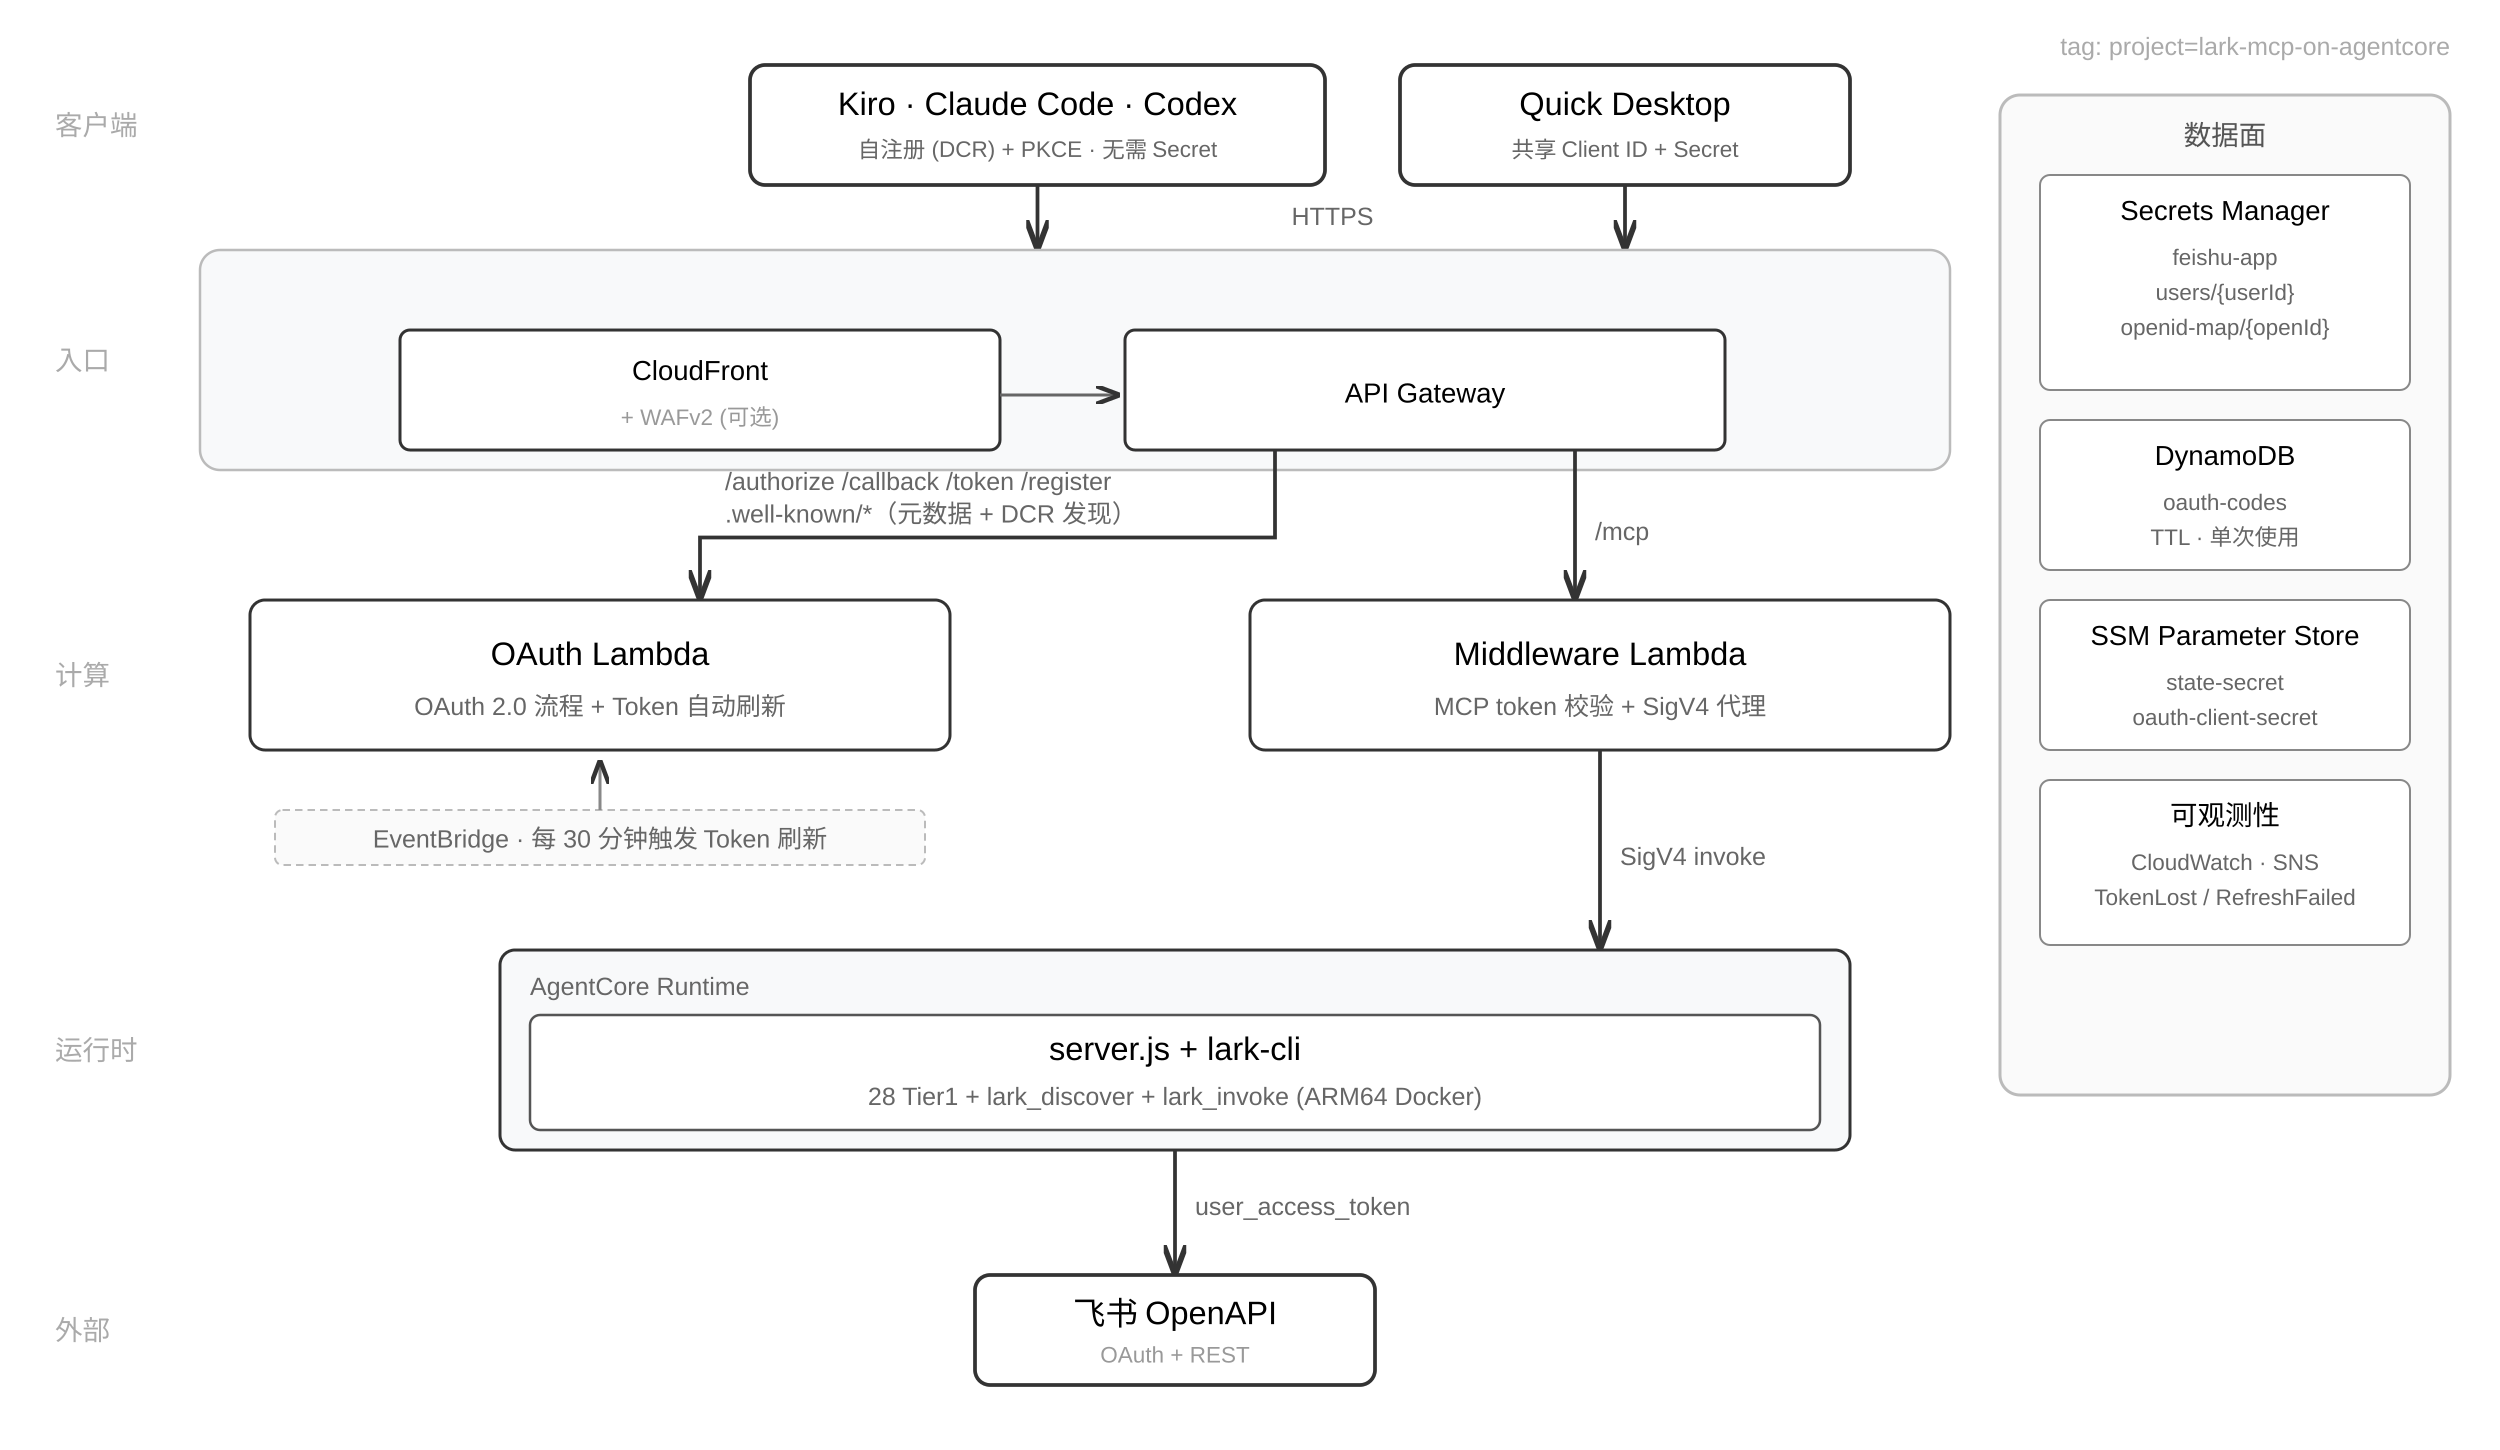
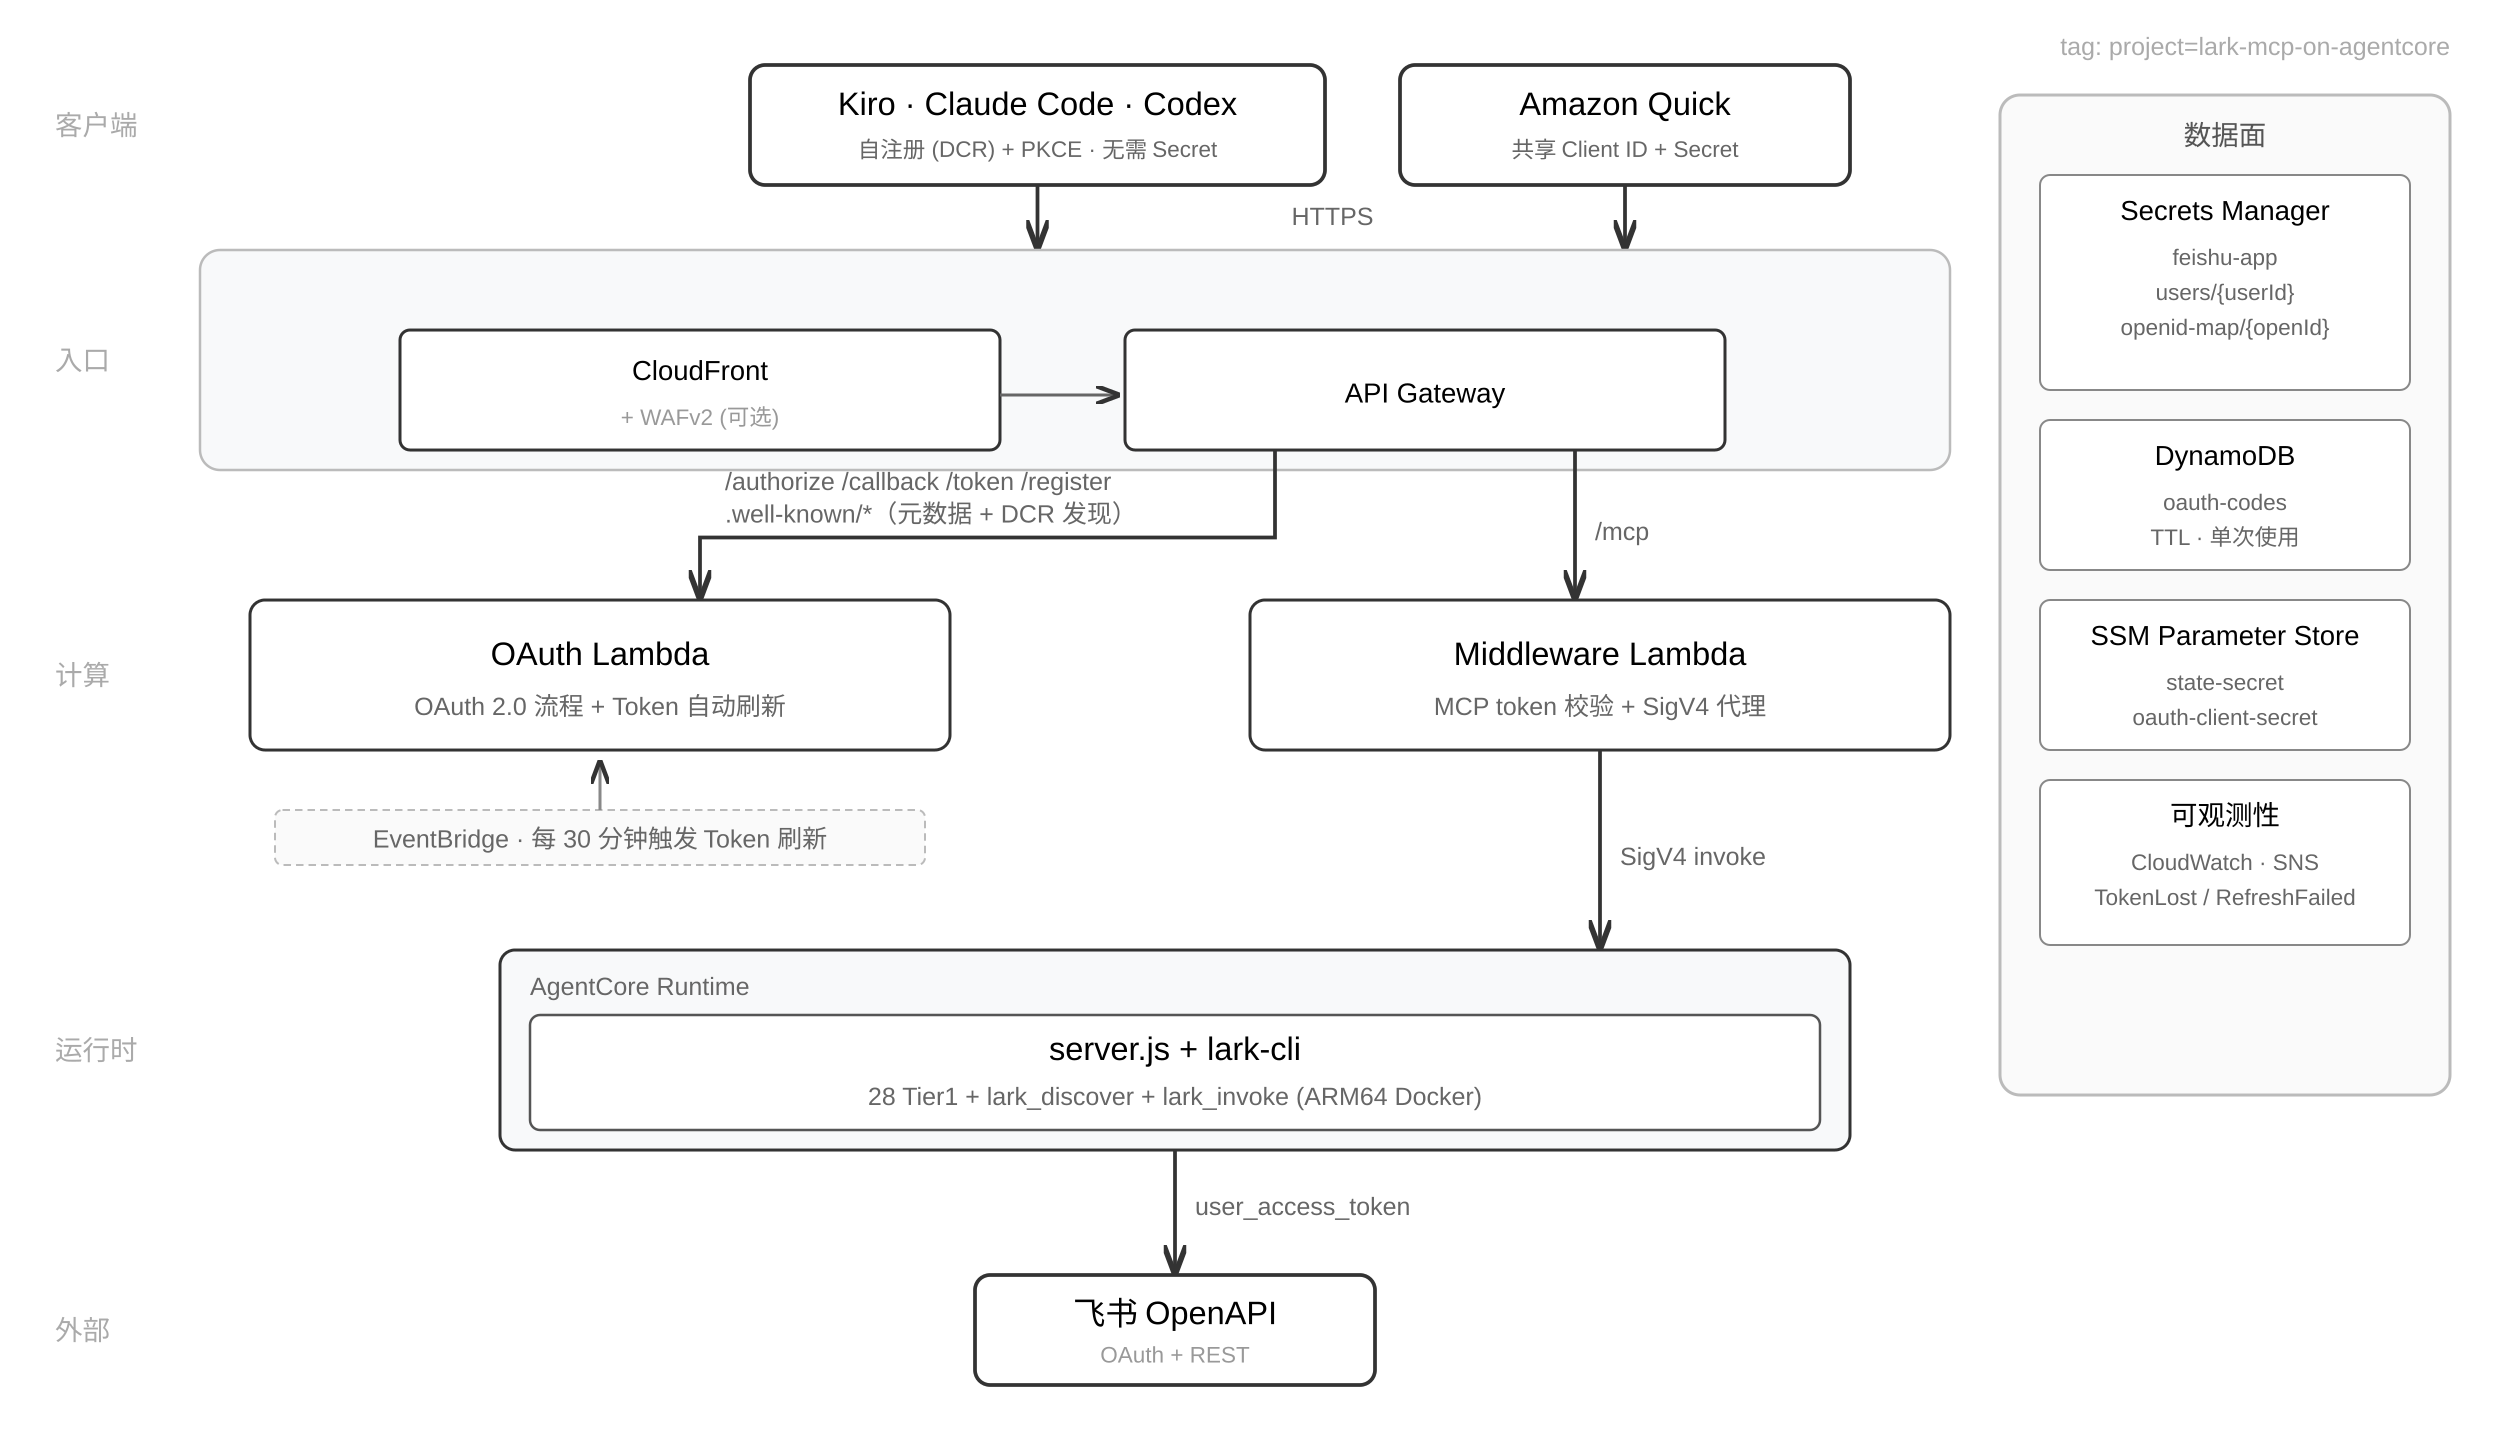
<svg xmlns="http://www.w3.org/2000/svg" viewBox="0 0 1000 580" font-family="-apple-system, BlinkMacSystemFont, 'PingFang SC', 'Hiragino Sans GB', 'Microsoft YaHei', 'Segoe UI', Arial, sans-serif" font-size="12">
  <defs>
    <marker id="arr" markerWidth="8" markerHeight="6" refX="8" refY="3" orient="auto">
      <path d="M0,0 L8,3 L0,6" fill="none" stroke="#333" stroke-width="1.5" />
    </marker>
  </defs>
  <rect width="1000" height="580" fill="#fff" />
  <text x="980" y="22" text-anchor="end" fill="#aaa" font-size="10">tag: project=lark-mcp-on-agentcore</text>
  <text x="22" y="54" fill="#aaa" font-size="11">客户端</text>
  <text x="22" y="148" fill="#aaa" font-size="11">入口</text>
  <text x="22" y="274" fill="#aaa" font-size="11">计算</text>
  <text x="22" y="424" fill="#aaa" font-size="11">运行时</text>
  <text x="22" y="536" fill="#aaa" font-size="11">外部</text>
  <rect x="800" y="38" width="180" height="400" rx="8" fill="#fafafa" stroke="#bbb" stroke-width="1.2" />
  <text x="890" y="58" text-anchor="middle" font-size="11" font-weight="500" fill="#555">数据面</text>
  <rect x="816" y="70" width="148" height="86" rx="4" fill="#fff" stroke="#888" stroke-width="0.8" />
  <text x="890" y="88" text-anchor="middle" font-size="11" font-weight="500">Secrets Manager</text>
  <text x="890" y="106" text-anchor="middle" font-size="9" fill="#666">feishu-app</text>
  <text x="890" y="120" text-anchor="middle" font-size="9" fill="#666">users/{userId}</text>
  <text x="890" y="134" text-anchor="middle" font-size="9" fill="#666">openid-map/{openId}</text>
  <rect x="816" y="168" width="148" height="60" rx="4" fill="#fff" stroke="#888" stroke-width="0.8" />
  <text x="890" y="186" text-anchor="middle" font-size="11" font-weight="500">DynamoDB</text>
  <text x="890" y="204" text-anchor="middle" font-size="9" fill="#666">oauth-codes</text>
  <text x="890" y="218" text-anchor="middle" font-size="9" fill="#666">TTL · 单次使用</text>
  <rect x="816" y="240" width="148" height="60" rx="4" fill="#fff" stroke="#888" stroke-width="0.8" />
  <text x="890" y="258" text-anchor="middle" font-size="11" font-weight="500">SSM Parameter Store</text>
  <text x="890" y="276" text-anchor="middle" font-size="9" fill="#666">state-secret</text>
  <text x="890" y="290" text-anchor="middle" font-size="9" fill="#666">oauth-client-secret</text>
  <rect x="816" y="312" width="148" height="66" rx="4" fill="#fff" stroke="#888" stroke-width="0.8" />
  <text x="890" y="330" text-anchor="middle" font-size="11" font-weight="500">可观测性</text>
  <text x="890" y="348" text-anchor="middle" font-size="9" fill="#666">CloudWatch · SNS</text>
  <text x="890" y="362" text-anchor="middle" font-size="9" fill="#666">TokenLost / RefreshFailed</text>
  <rect x="300" y="26" width="230" height="48" rx="6" fill="#fff" stroke="#333" stroke-width="1.5" />
  <text x="415" y="46" text-anchor="middle" font-size="13" font-weight="500">Kiro · Claude Code · Codex</text>
  <text x="415" y="63" text-anchor="middle" font-size="9" fill="#666">自注册 (DCR) + PKCE · 无需 Secret</text>
  <rect x="560" y="26" width="180" height="48" rx="6" fill="#fff" stroke="#333" stroke-width="1.5" />
-   <text x="650" y="46" text-anchor="middle" font-size="13" font-weight="500">Quick Desktop</text>
+   <text x="650" y="46" text-anchor="middle" font-size="13" font-weight="500">Amazon Quick</text>
  <text x="650" y="63" text-anchor="middle" font-size="9" fill="#666">共享 Client ID + Secret</text>
  <line x1="415" y1="74" x2="415" y2="100" stroke="#333" stroke-width="1.5" marker-end="url(#arr)" />
  <line x1="650" y1="74" x2="650" y2="100" stroke="#333" stroke-width="1.5" marker-end="url(#arr)" />
  <text x="533" y="90" text-anchor="middle" fill="#666" font-size="10">HTTPS</text>
  <rect x="80" y="100" width="700" height="88" rx="8" fill="#f8f9fa" stroke="#bbb" stroke-width="1" />
  <rect x="160" y="132" width="240" height="48" rx="4" fill="#fff" stroke="#333" stroke-width="1.2" />
  <text x="280" y="152" text-anchor="middle" font-size="11" font-weight="500">CloudFront</text>
  <text x="280" y="170" text-anchor="middle" font-size="9" fill="#999" font-weight="400">+ WAFv2 (可选)</text>
  <line x1="400" y1="158" x2="448" y2="158" stroke="#666" stroke-width="1.2" marker-end="url(#arr)" />
  <rect x="450" y="132" width="240" height="48" rx="4" fill="#fff" stroke="#333" stroke-width="1.2" />
  <text x="570" y="161" text-anchor="middle" font-size="11" font-weight="500">API Gateway</text>
  <path d="M 510 180 L 510 215 L 280 215 L 280 240" stroke="#333" stroke-width="1.5" fill="none" marker-end="url(#arr)" />
  <text x="290" y="196" fill="#666" font-size="10">/authorize /callback /token /register</text>
  <text x="290" y="209" fill="#666" font-size="10">.well-known/*（元数据 + DCR 发现）</text>
  <line x1="630" y1="180" x2="630" y2="240" stroke="#333" stroke-width="1.5" marker-end="url(#arr)" />
  <text x="638" y="216" fill="#666" font-size="10">/mcp</text>
  <rect x="100" y="240" width="280" height="60" rx="6" fill="#fff" stroke="#333" stroke-width="1.2" />
  <text x="240" y="266" text-anchor="middle" font-size="13" font-weight="500">OAuth Lambda</text>
  <text x="240" y="286" text-anchor="middle" font-size="10" fill="#666">OAuth 2.0 流程 + Token 自动刷新</text>
  <rect x="110" y="324" width="260" height="22" rx="3" fill="#fafafa" stroke="#bbb" stroke-width="0.8" stroke-dasharray="3,2" />
  <text x="240" y="339" text-anchor="middle" font-size="10" fill="#666">EventBridge · 每 30 分钟触发 Token 刷新</text>
  <line x1="240" y1="324" x2="240" y2="304" stroke="#888" stroke-width="1.2" marker-end="url(#arr)" />
  <rect x="500" y="240" width="280" height="60" rx="6" fill="#fff" stroke="#333" stroke-width="1.2" />
  <text x="640" y="266" text-anchor="middle" font-size="13" font-weight="500">Middleware Lambda</text>
  <text x="640" y="286" text-anchor="middle" font-size="10" fill="#666">MCP token 校验 + SigV4 代理</text>
  <line x1="640" y1="300" x2="640" y2="380" stroke="#333" stroke-width="1.5" marker-end="url(#arr)" />
  <text x="648" y="346" fill="#666" font-size="10">SigV4 invoke</text>
  <rect x="200" y="380" width="540" height="80" rx="6" fill="#f8f9fa" stroke="#333" stroke-width="1.2" />
  <text x="212" y="398" fill="#666" font-size="10">AgentCore Runtime</text>
  <rect x="212" y="406" width="516" height="46" rx="4" fill="#fff" stroke="#555" stroke-width="1" />
  <text x="470" y="424" text-anchor="middle" font-size="13" font-weight="500">server.js + lark-cli</text>
  <text x="470" y="442" text-anchor="middle" font-size="10" fill="#666">28 Tier1 + lark_discover + lark_invoke (ARM64 Docker)</text>
  <line x1="470" y1="460" x2="470" y2="510" stroke="#333" stroke-width="1.5" marker-end="url(#arr)" />
  <text x="478" y="486" fill="#666" font-size="10">user_access_token</text>
  <rect x="390" y="510" width="160" height="44" rx="6" fill="#fff" stroke="#333" stroke-width="1.5" />
  <text x="470" y="530" text-anchor="middle" font-size="13" font-weight="500">飞书 OpenAPI</text>
  <text x="470" y="545" text-anchor="middle" font-size="9" fill="#999">OAuth + REST</text>
</svg>
